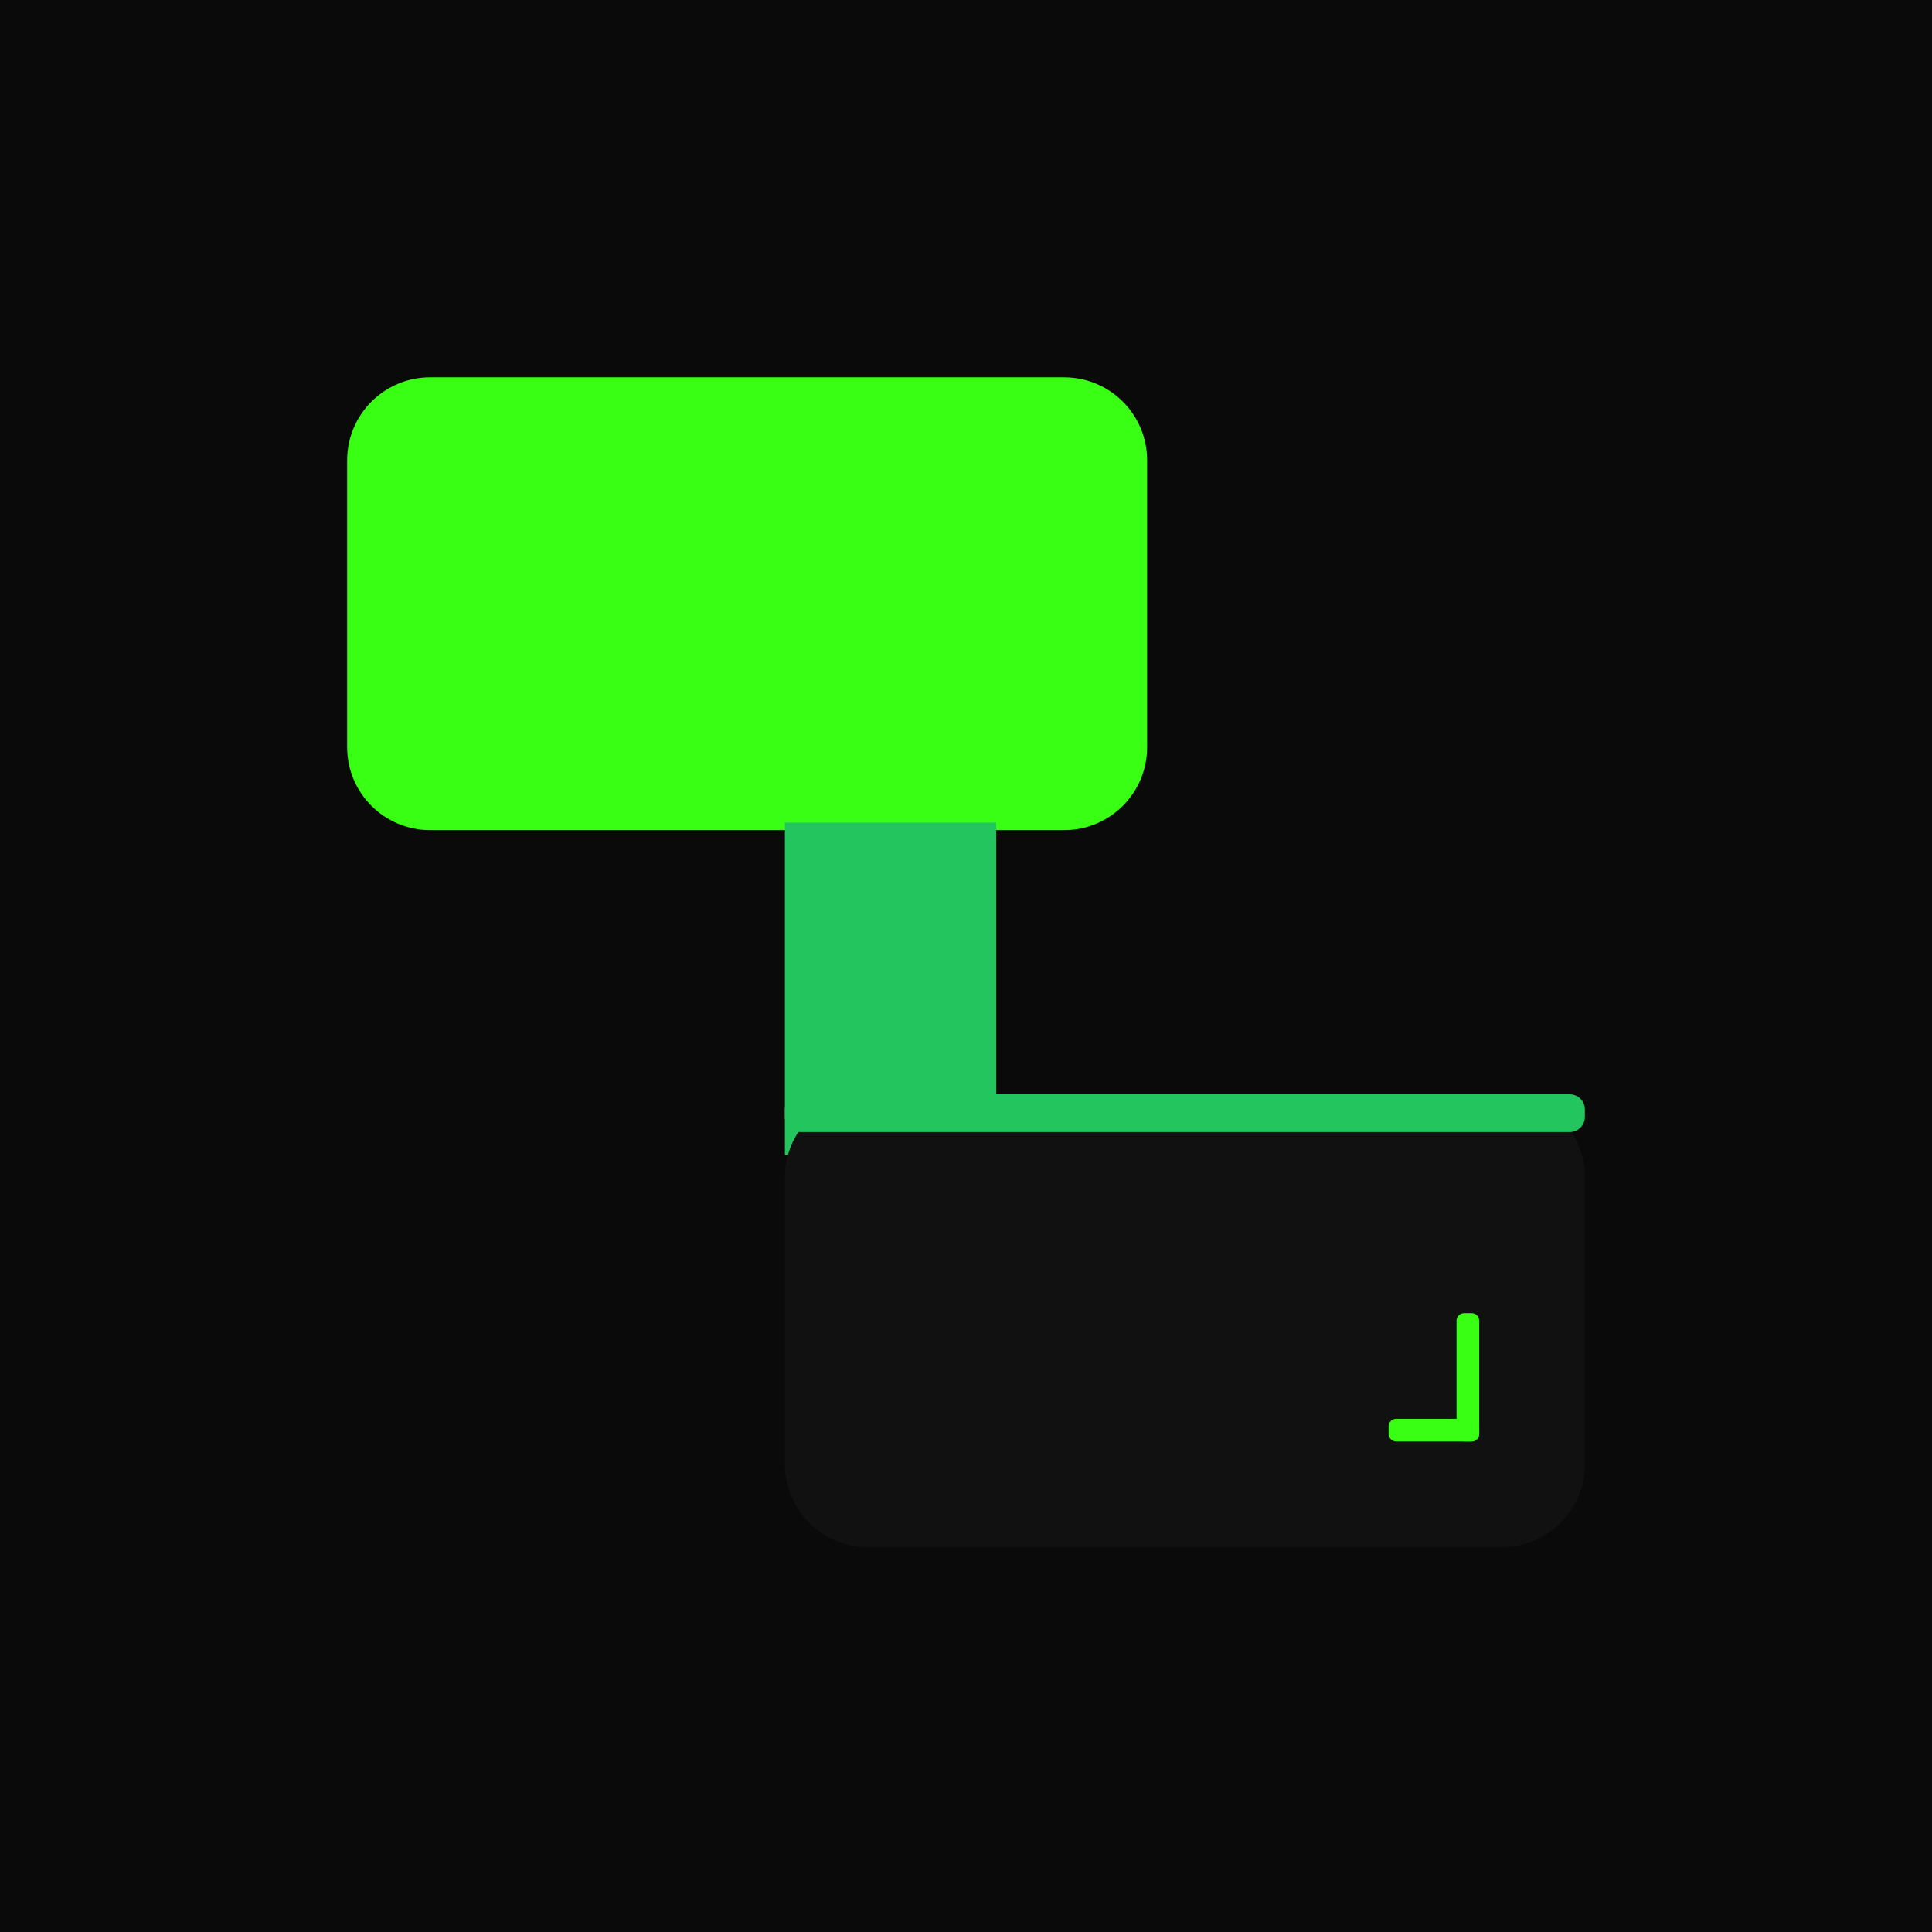
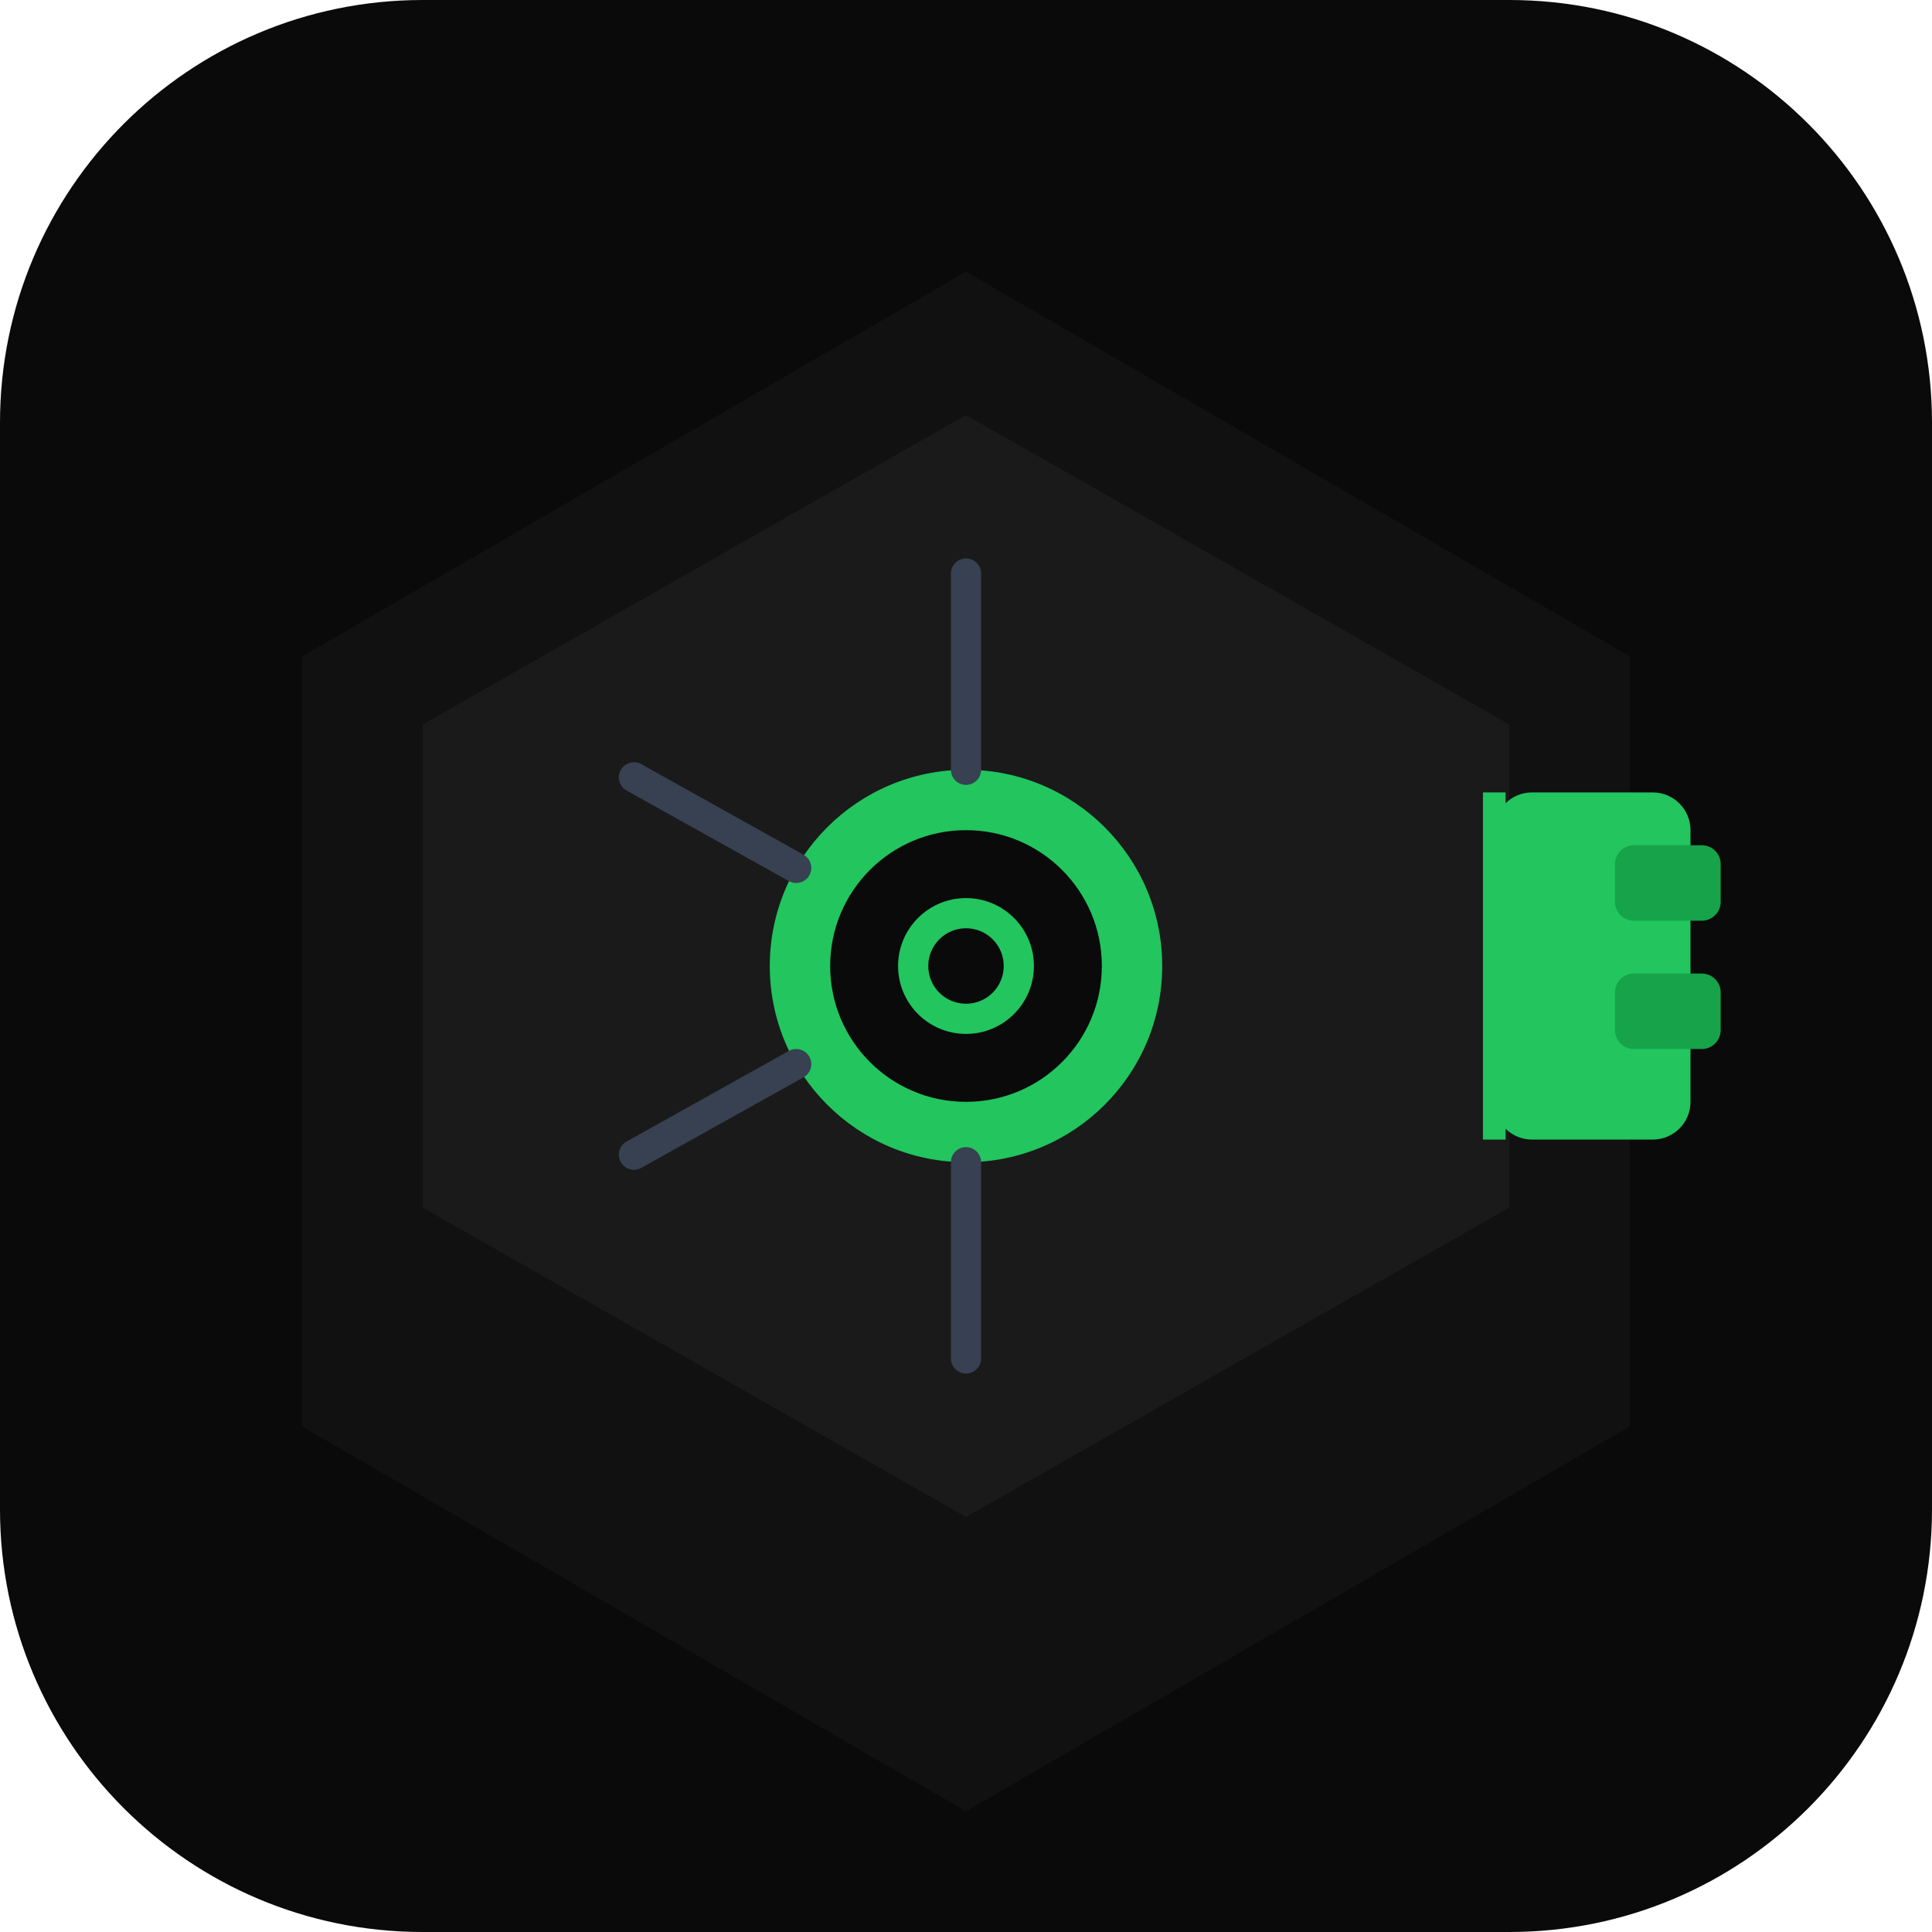
<svg xmlns="http://www.w3.org/2000/svg" viewBox="0 0 512 512" fill="none">
-   <rect width="512" height="512" fill="#0A0A0A" />
-   <rect x="92" y="100" width="212" height="120" rx="22" fill="#39FF14" />
-   <rect x="208" y="218" width="56" height="88" fill="#22C55E" />
-   <rect x="208" y="290" width="212" height="120" rx="22" fill="#111111" />
-   <rect x="208" y="290" width="212" height="10" rx="4" fill="#22C55E" />
-   <rect x="386" y="348" width="6" height="34" rx="2" fill="#39FF14" />
-   <rect x="368" y="376" width="24" height="6" rx="2" fill="#39FF14" />
+   <rect width="512" height="512" rx="112" fill="#0A0A0A" />
+   <path d="M256 72 L432 174 L432 378 L256 480 L80 378 L80 174 Z" fill="#111111" />
+   <path d="M256 110 L400 192 L400 320 L256 402 L112 320 L112 192 Z" fill="#1A1A1A" />
+   <rect x="396" y="210" width="52" height="92" rx="10" fill="#22C55E" />
+   <rect x="428" y="224" width="28" height="20" rx="5" fill="#16A34A" />
+   <rect x="428" y="258" width="28" height="20" rx="5" fill="#16A34A" />
+   <line x1="396" y1="210" x2="396" y2="302" stroke="#22C55E" stroke-width="6" />
+   <circle cx="256" cy="256" r="52" fill="#22C55E" />
+   <circle cx="256" cy="256" r="36" fill="#0A0A0A" />
+   <circle cx="256" cy="256" r="18" fill="#22C55E" />
+   <circle cx="256" cy="256" r="10" fill="#0A0A0A" />
+   <line x1="256" y1="204" x2="256" y2="152" stroke="#374151" stroke-width="8" stroke-linecap="round" />
+   <line x1="211" y1="230" x2="168" y2="206" stroke="#374151" stroke-width="8" stroke-linecap="round" />
+   <line x1="211" y1="282" x2="168" y2="306" stroke="#374151" stroke-width="8" stroke-linecap="round" />
+   <line x1="256" y1="308" x2="256" y2="360" stroke="#374151" stroke-width="8" stroke-linecap="round" />
</svg>
